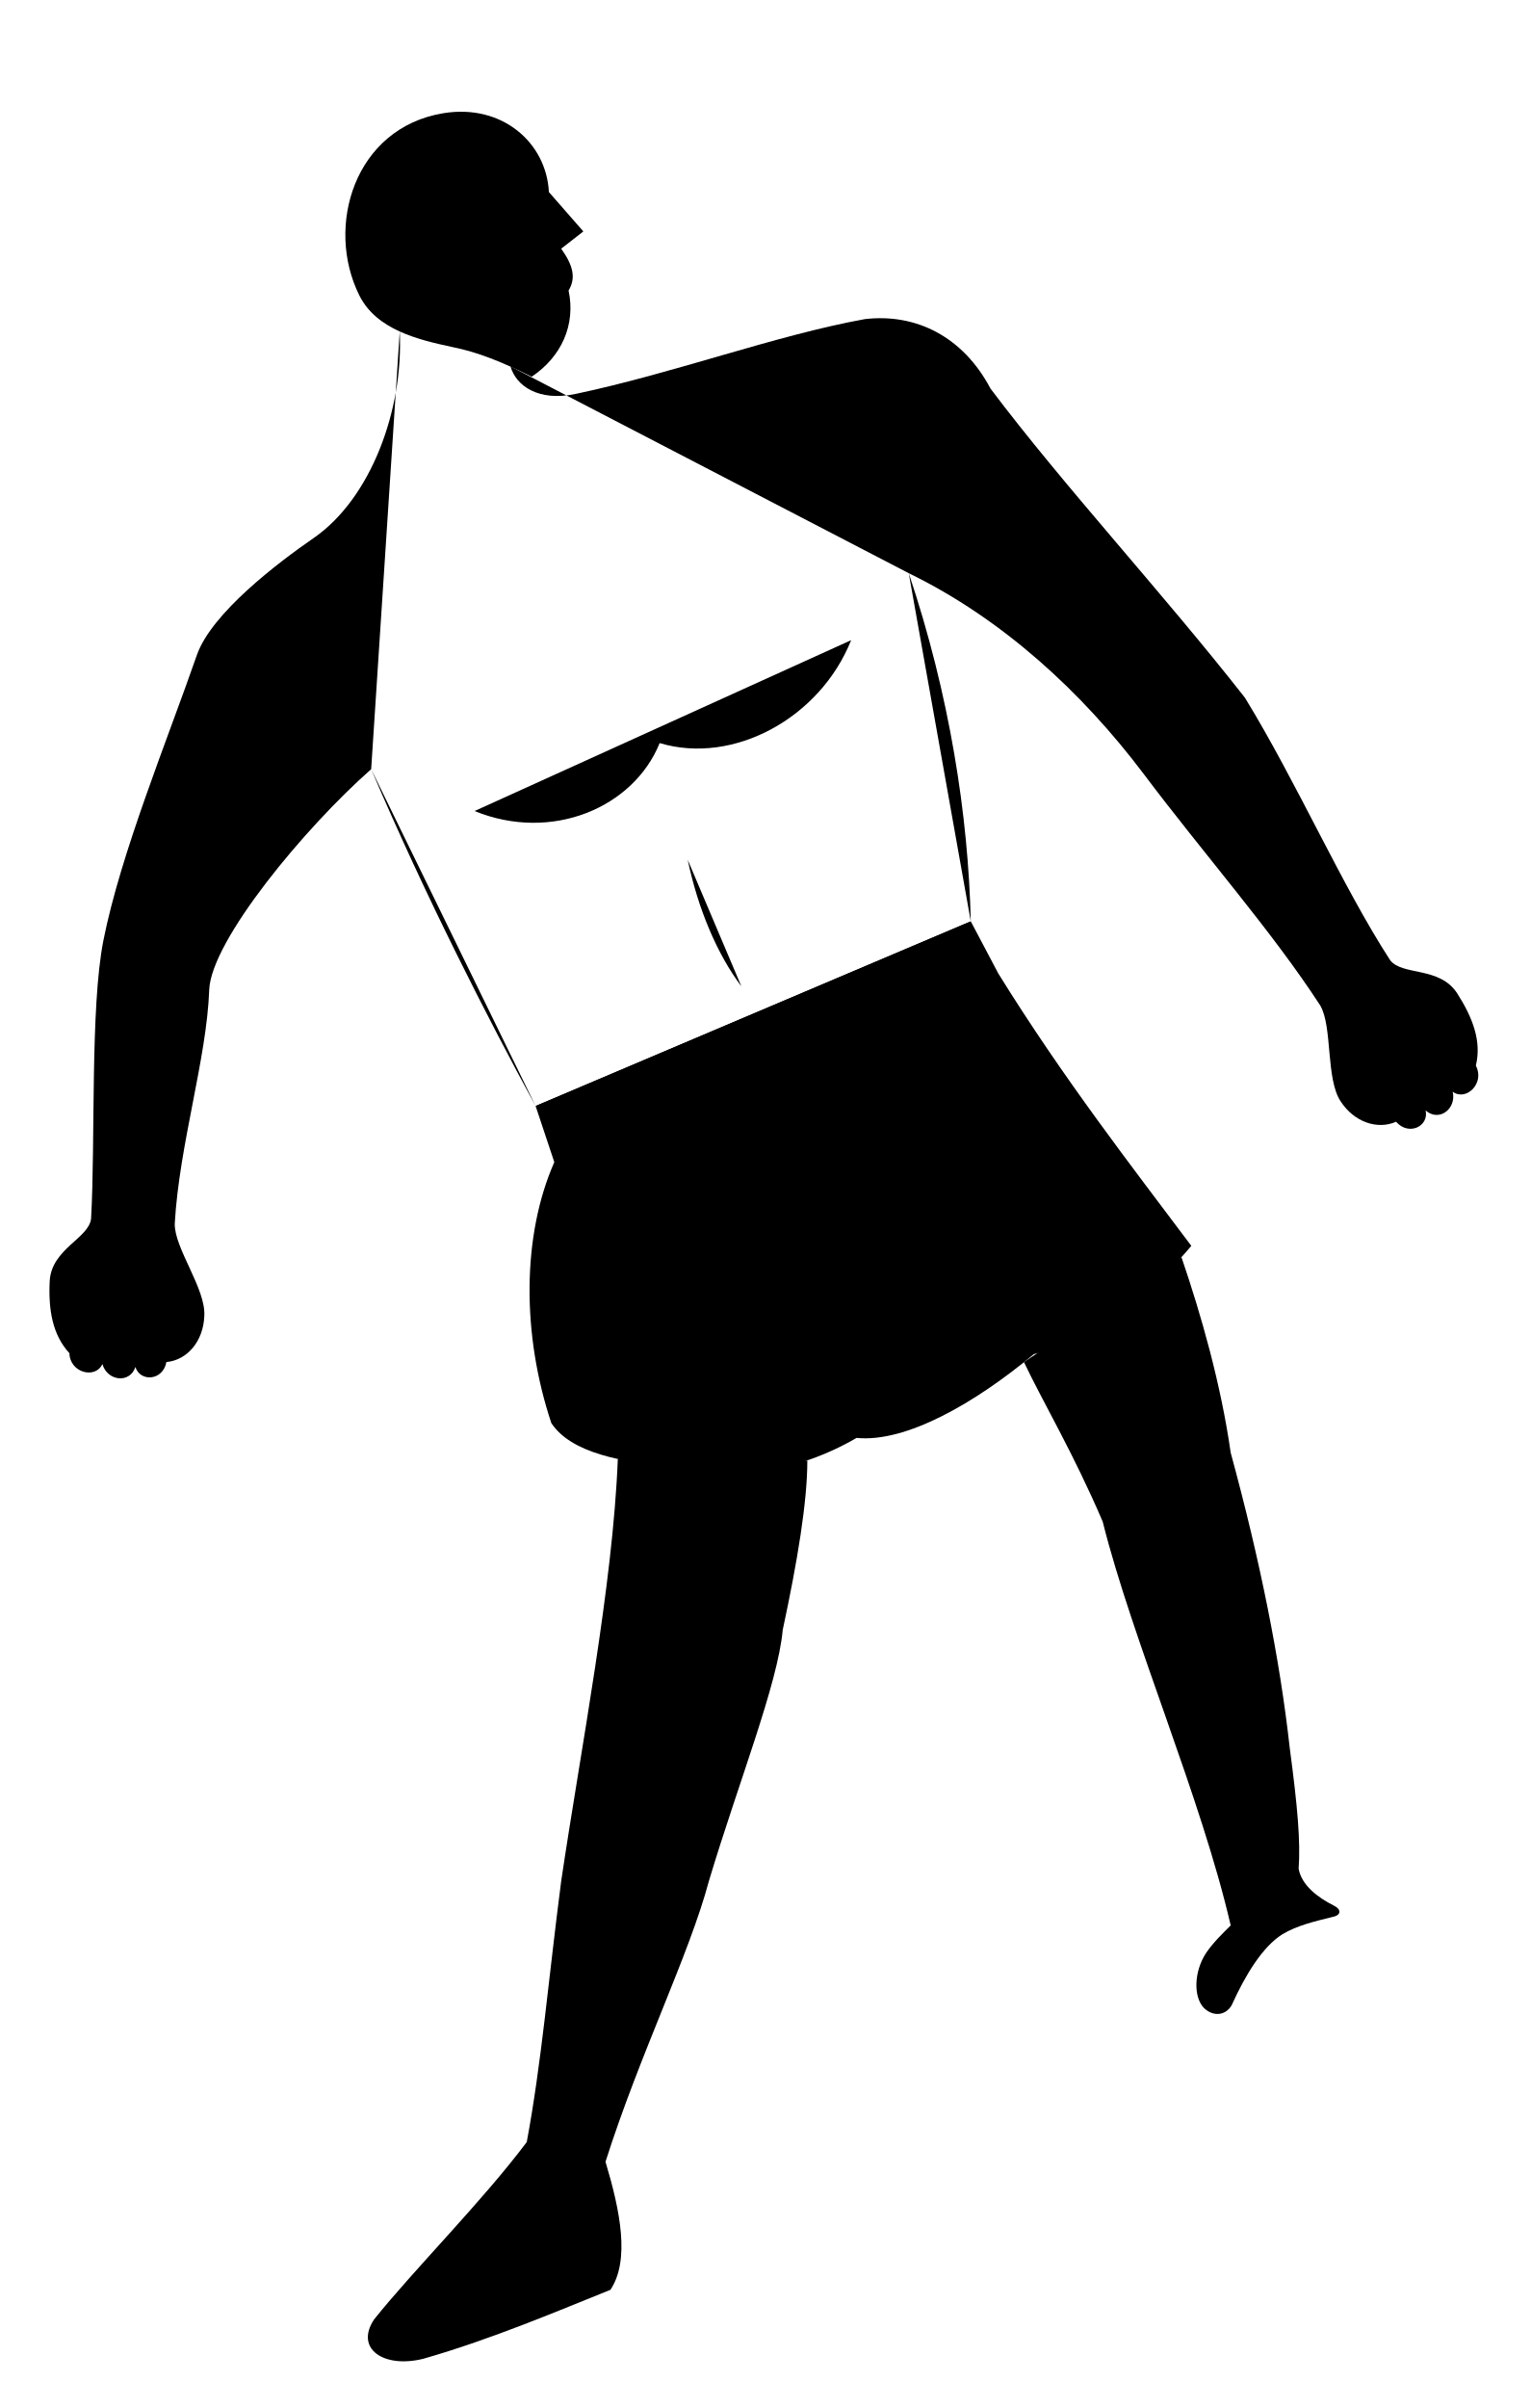
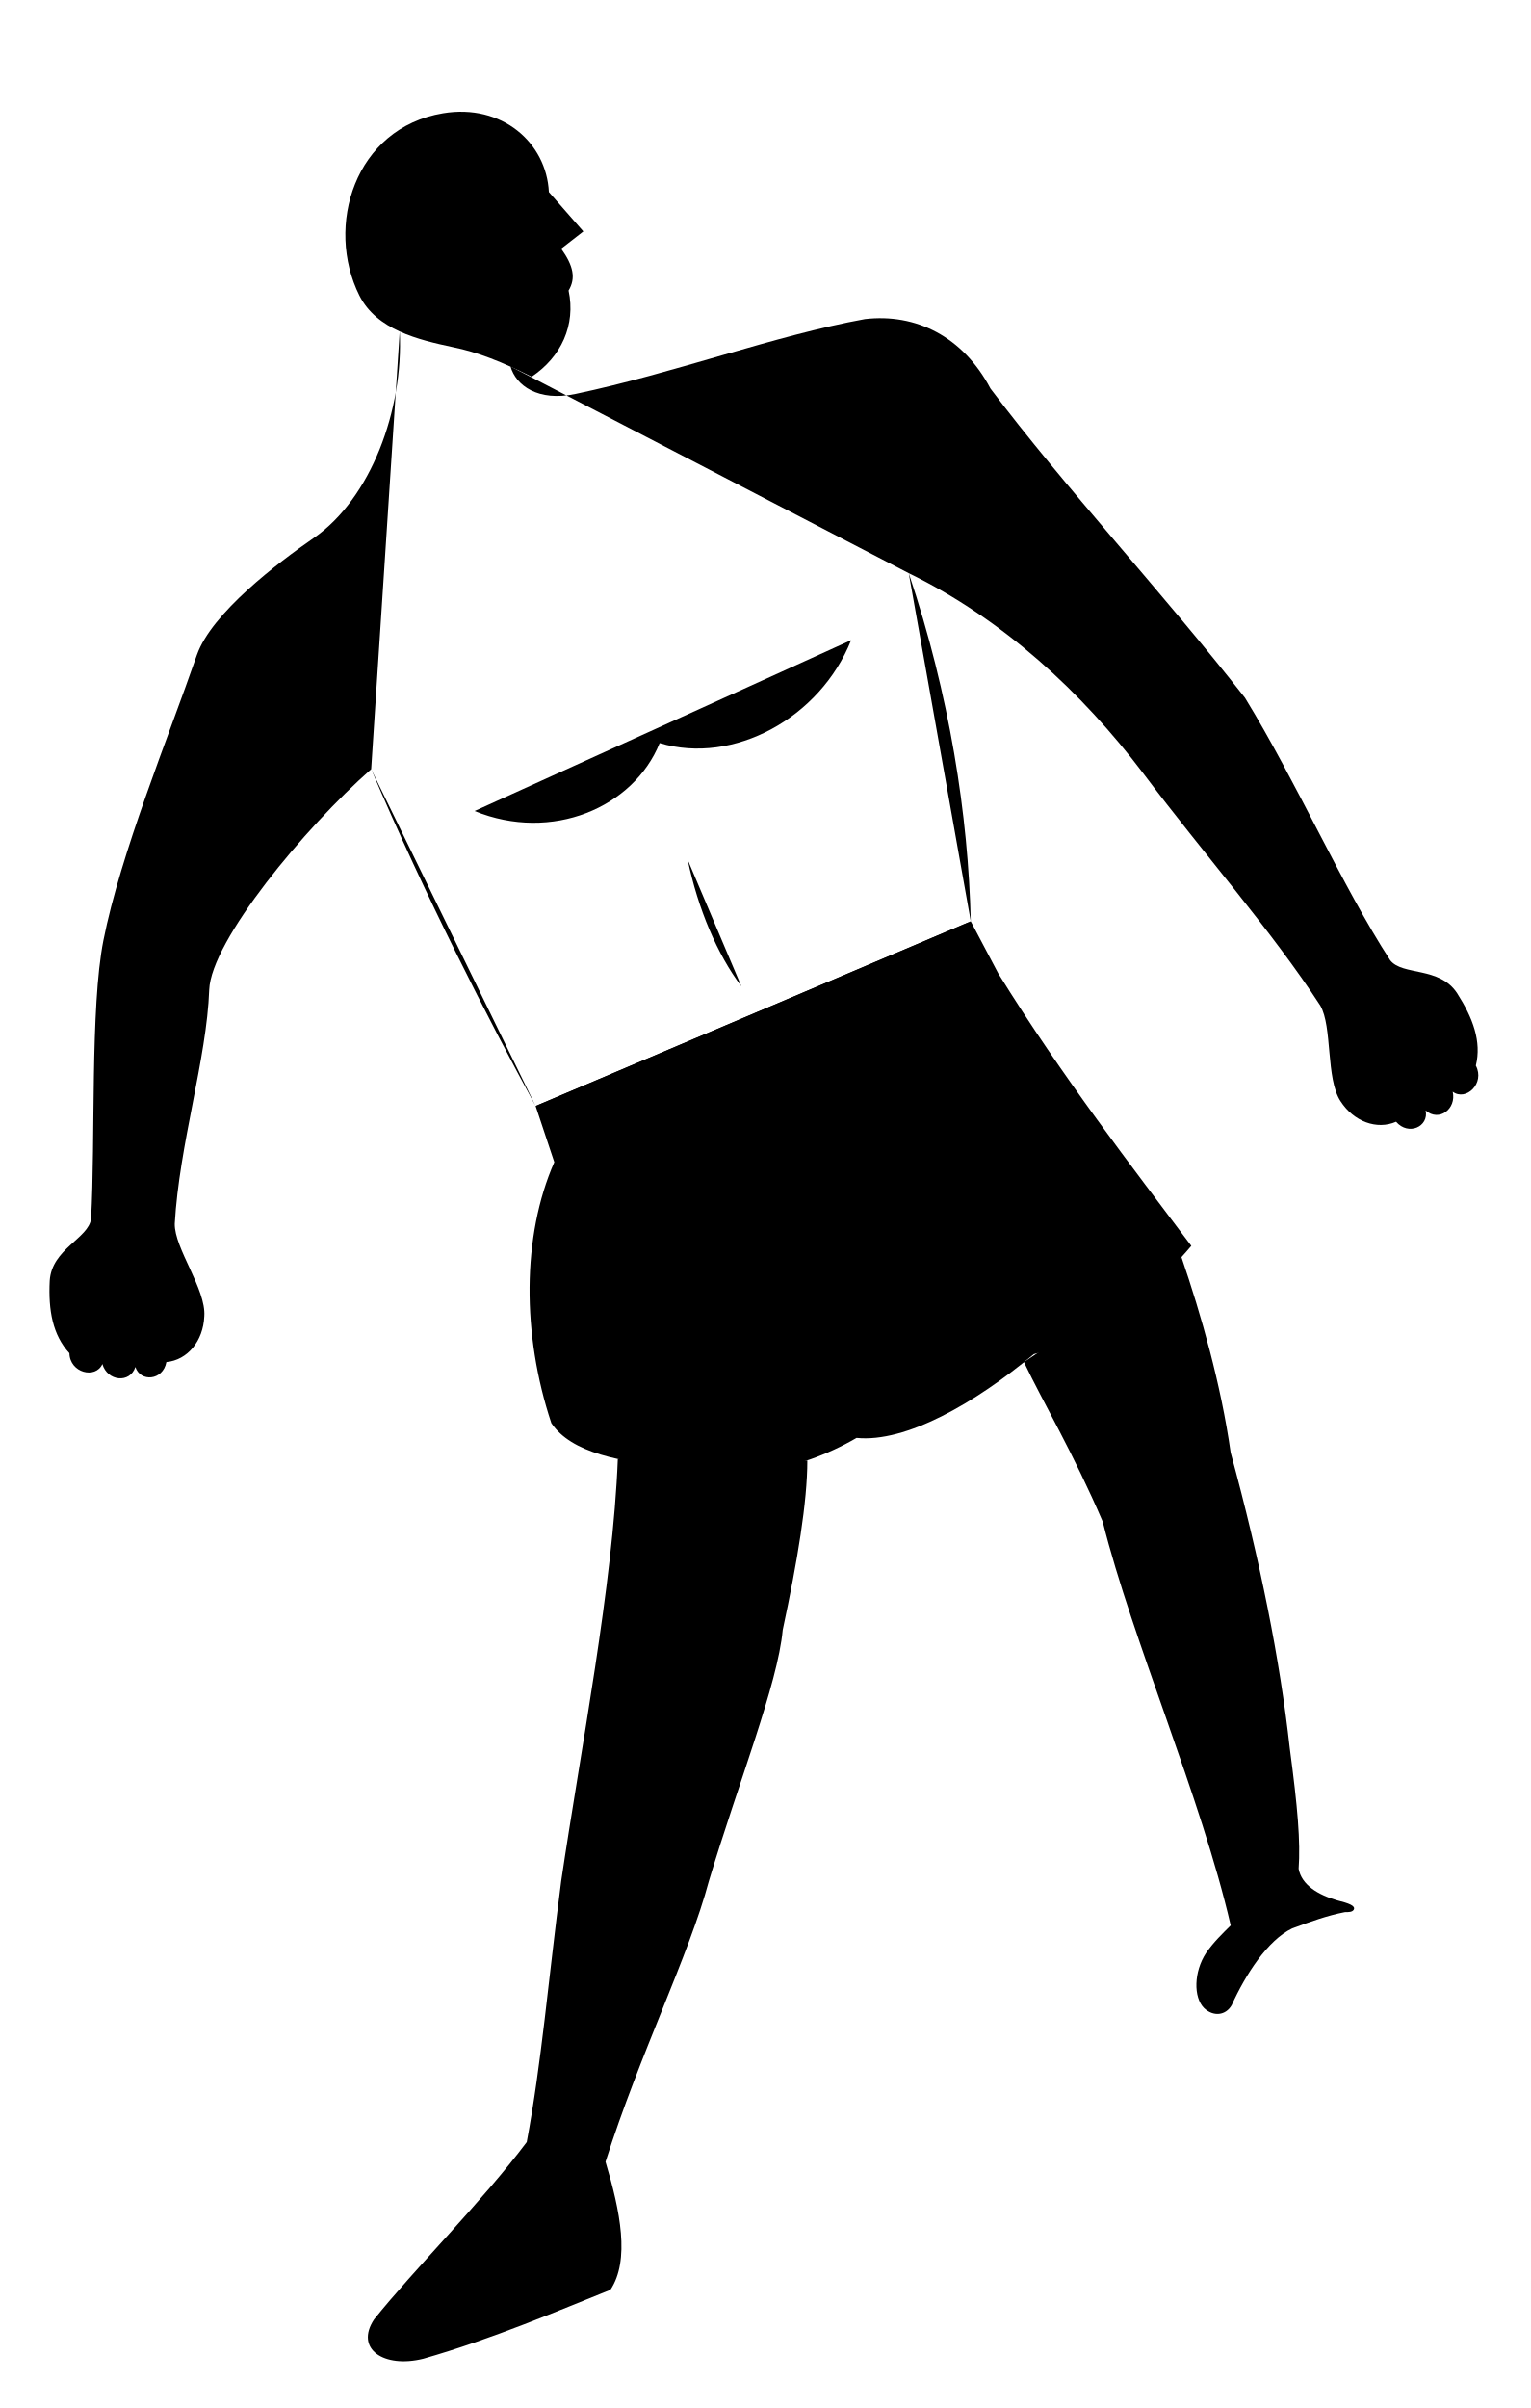
<svg xmlns="http://www.w3.org/2000/svg" viewBox="-112 -237 311 489">
  <g>
    <path d="M -39 -177 C -46 -191 -40 -211 -22 -214 C -10 -216 -1 -208 -0.5 -198 L 6.5 -190 L 2 -186.5 C 4.5 -183 5 -180.5 3.5 -178 C 5 -171 2 -164.5 -4 -160.5 C -10 -163.5 -15 -165.5 -20 -166.5 C -27 -168 -35.5 -170 -39 -177 Z" />
    <path class="fine" d="M -4.2 -192.6 C -6 -194.6 -8.8 -194.8 -10.8 -192.6 C -8.8 -191.4 -6.6 -191.4 -5 -192 M -2 -197.6 C -5.5 -198.8 -9.5 -198.6 -13 -196.8 M -3.3 -206.5 C -11 -204.5 -18 -198.5 -21.5 -190 M -23.5 -187.5 C -28 -186 -28 -179.5 -23.5 -179 M -22.5 -176 C -15 -172.5 -6 -173.5 2.5 -178.5 M 0 -172 C -2 -168.5 -4 -165.5 -6.5 -163.3 M -8 -172.8 C -10.5 -169.8 -13 -167.5 -15.5 -165.6" />
  </g>
  <g>
    <path d="M -30.8 -169.7 C -30 -153.7 -36.7 -135.8 -48.2 -127.8 C -55.6 -122.7 -69 -112.5 -72 -104 C -77.9 -87 -87.5 -63.7 -91 -46 C -93.7 -32.3 -92.6 -5.4 -93.5 10.5 C -94 14.5 -101.5 16.6 -101.9 23.1 C -102.2 29.1 -101.3 34.1 -97.9 37.8 C -97.8 41.8 -92.6 43.1 -91.2 40 C -90.2 43.5 -85.6 44 -84.5 40.6 C -83.5 43.7 -78.9 43.4 -78.2 39.6 C -73.9 39.2 -70.7 35.3 -70.5 30.3 C -70.1 24.8 -76.6 16.5 -76.5 11.5 C -75.6 -4.5 -70 -22 -69.5 -36 C -69.1 -46 -50.1 -68.9 -36.6 -80.8" />
    <path class="fine" d="M -70.7 32.3 C -76.6 33 -84.4 32.1 -90.1 27.7 M -91.2 40 C -91.7 37.2 -91.8 33.7 -91.2 30.3 M -84.5 40.6 C -84.8 38.6 -84.8 35 -84.4 32.3" />
  </g>
  <g>
    <path d="M -8.3 -162.6 C -7.2 -158.7 -2.7 -155.4 4.9 -157 C 24.9 -161.2 45.5 -168.9 63.7 -172.2 C 74 -173.4 83.6 -168.7 89.2 -158.1 C 104.1 -138.3 124.3 -116.5 140.9 -95.3 C 151.5 -78 160.6 -57.1 170.4 -42 C 172.9 -38.8 180.4 -40.8 184 -35.3 C 187.2 -30.3 189 -25.5 187.8 -20.6 C 189.7 -17 185.8 -13.3 183.1 -15.3 C 183.9 -11.8 180.3 -9.1 177.6 -11.5 C 178.3 -8.2 174.1 -6.3 171.6 -9.2 C 167.7 -7.5 163 -9.2 160.3 -13.4 C 157.3 -18 158.7 -28.5 156.2 -32.8 C 146.4 -47.9 132.6 -63.5 120.2 -80 C 107.8 -96.4 91.7 -111.3 72.6 -120.6" />
    <path class="fine" d="M 161.5 -11.8 C 167 -14.1 173.2 -18.8 176.1 -25.4 M 183.1 -15.3 C 182.2 -18.1 180.5 -21.1 178.3 -23.8 M 177.6 -11.5 C 176.9 -13.4 175.1 -16.4 173.3 -18.6" />
  </g>
  <g>
    <path d="M -36.6 -80.8 C -25.6 -55 -12.8 -30 -3.2 -12.4" />
    <path d="M 72.6 -120.6 C 80.9 -95.9 84.7 -71.4 85.2 -49.9" />
    <path class="fine" d="M -15.6 -72.3 C 0.1 -65.9 16.7 -73 22 -86.1 C 37 -81.6 54.6 -91.2 60.9 -107 M 27.7 -62.4 C 29.8 -52.4 33.7 -43.2 38.6 -36.7" />
  </g>
  <g>
    <path d="M -3.2 -12.4 C 29.4 -17.5 62.5 -31.6 85.2 -49.9 M 0.6 -0.9 C 34.1 -6.5 67.2 -20.5 90.8 -39.2" />
    <path d="M 85.2 -49.9 L 90.8 -39.3 C 104 -18 118 0 130 16 C 120 28 106 36 98 38 C 86 48 72 56 62 55 C 50 62 36 64 26 61 C 14 60 4 58 0 52 C -6 34 -6 14 0.6 -1 L -3.2 -12.4" />
    <path class="fine" d="M 20 -5.1 C 22 16 24 38 26 61 M 50 -15.4 C 54 6 58 30 62 55 M 76 -28.9 C 84 -8 92 14 98 38" />
  </g>
  <g>
    <path d="M 13.5 59.3 C 12.5 85 6 118 2 145 C -0.6 165 -2 182 -5 198 C -14 210 -28 224 -36 234 C -40 240 -34 244 -26 242 C -12 238 2 232 12 228 C 16 222 14 212 11 202 C 18 180 28 160 32 145 C 38 125 46 105 47 94 C 50 80 52 68 52 59.6" />
-     <path d="M 128 18.3 C 132 30 136 44 138 58 C 144 80 148 100 150 118 C 151.6 130 152.2 137 151.8 142.5 C 152.4 145.8 155.6 148.3 159 150 C 160.6 150.8 160.4 152 158.6 152.3 C 155 153.2 151.5 154 148.5 155.8 C 144.5 158.3 141 164 138.2 170.2 C 137 172.3 134.5 172.6 132.6 170.8 C 130.4 168.6 130.5 163.4 133 159.6 C 134.5 157.4 136.4 155.6 138 154 C 132 128 118 96 112 72 C 106 58 100 48 96 39.6" />
+     <path d="M 128 18.3 C 132 30 136 44 138 58 C 144 80 148 100 150 118 C 151.6 130 152.2 137 151.8 142.5 C 152.4 145.8 155.8 147.8 159.6 148.9 C 162 149.5 163.4 150 163 150.8 C 162.7 151.3 162 151.3 161.2 151.3 C 157.6 152 154.3 153.2 150.5 154.6 C 145.5 157 141 164 138.2 170.2 C 137 172.3 134.5 172.6 132.6 170.8 C 130.4 168.6 130.5 163.4 133 159.6 C 134.5 157.4 136.4 155.6 138 154 C 132 128 118 96 112 72 C 106 58 100 48 96 39.6" />
    <path class="fine" d="M 22 94 C 30 99 38 100 45 97 M 114 70 C 122 73 130 70 137 63" />
  </g>
</svg>
